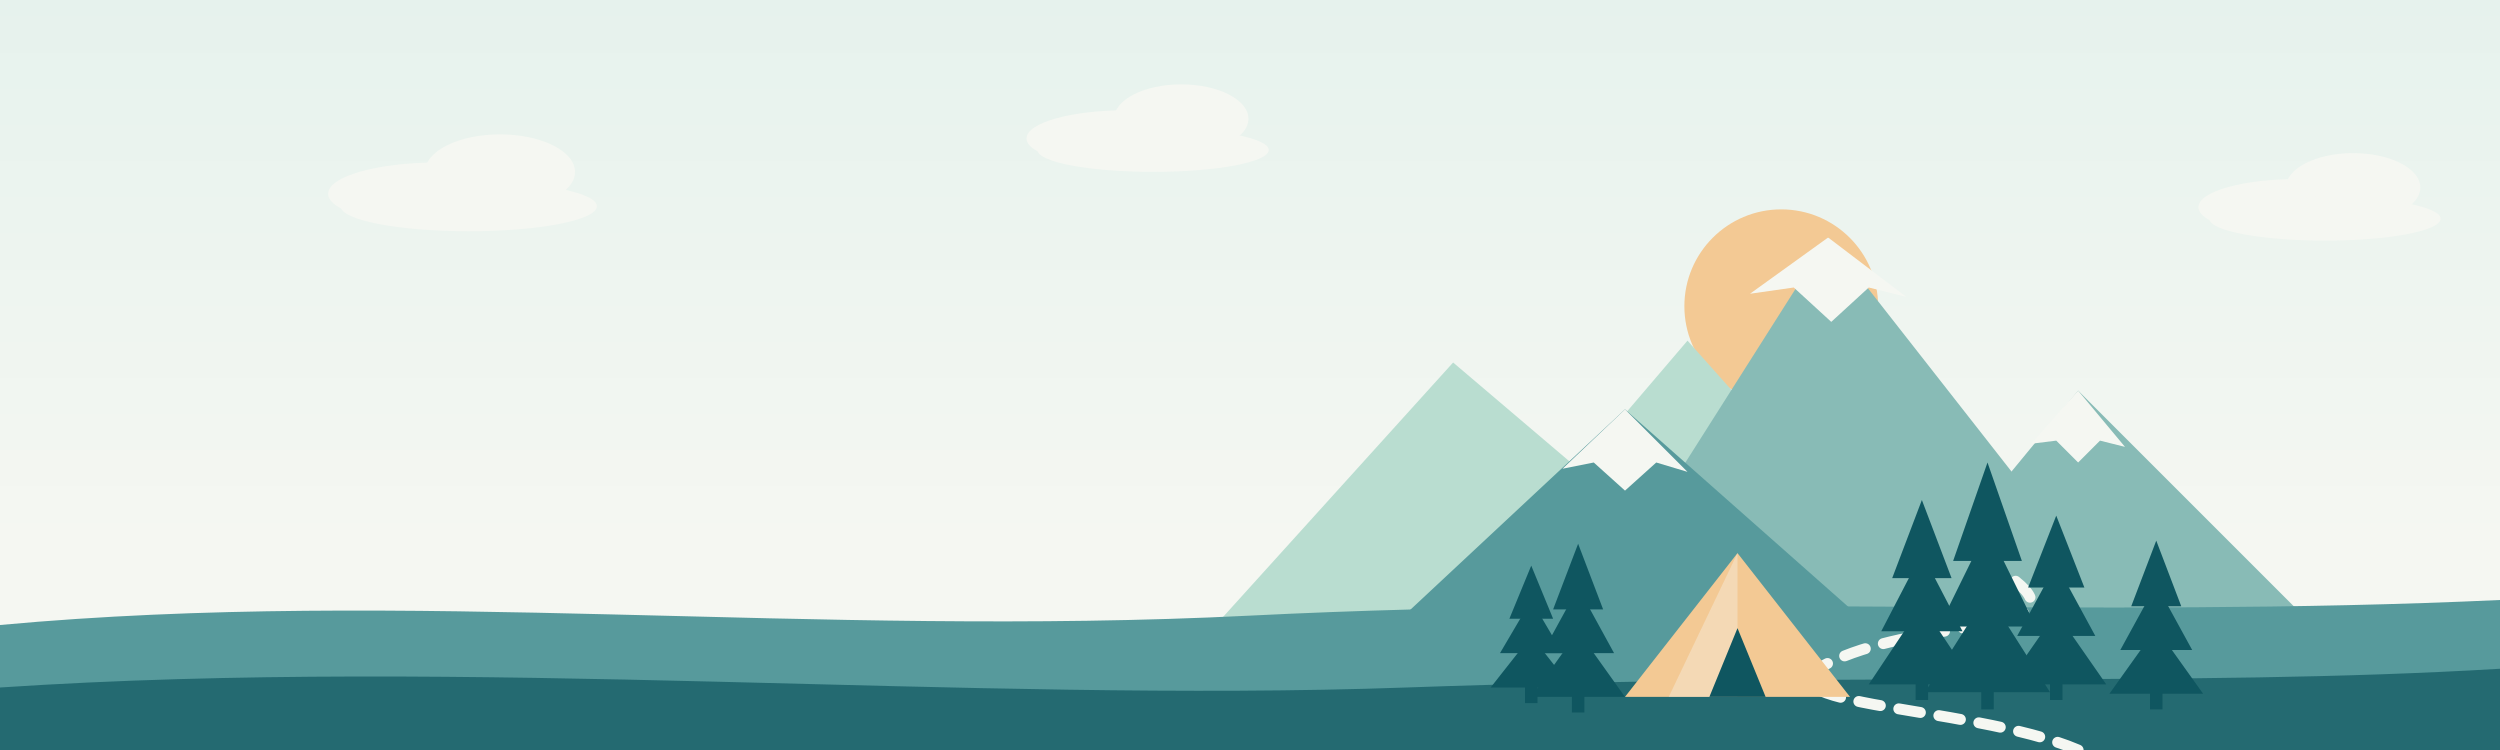
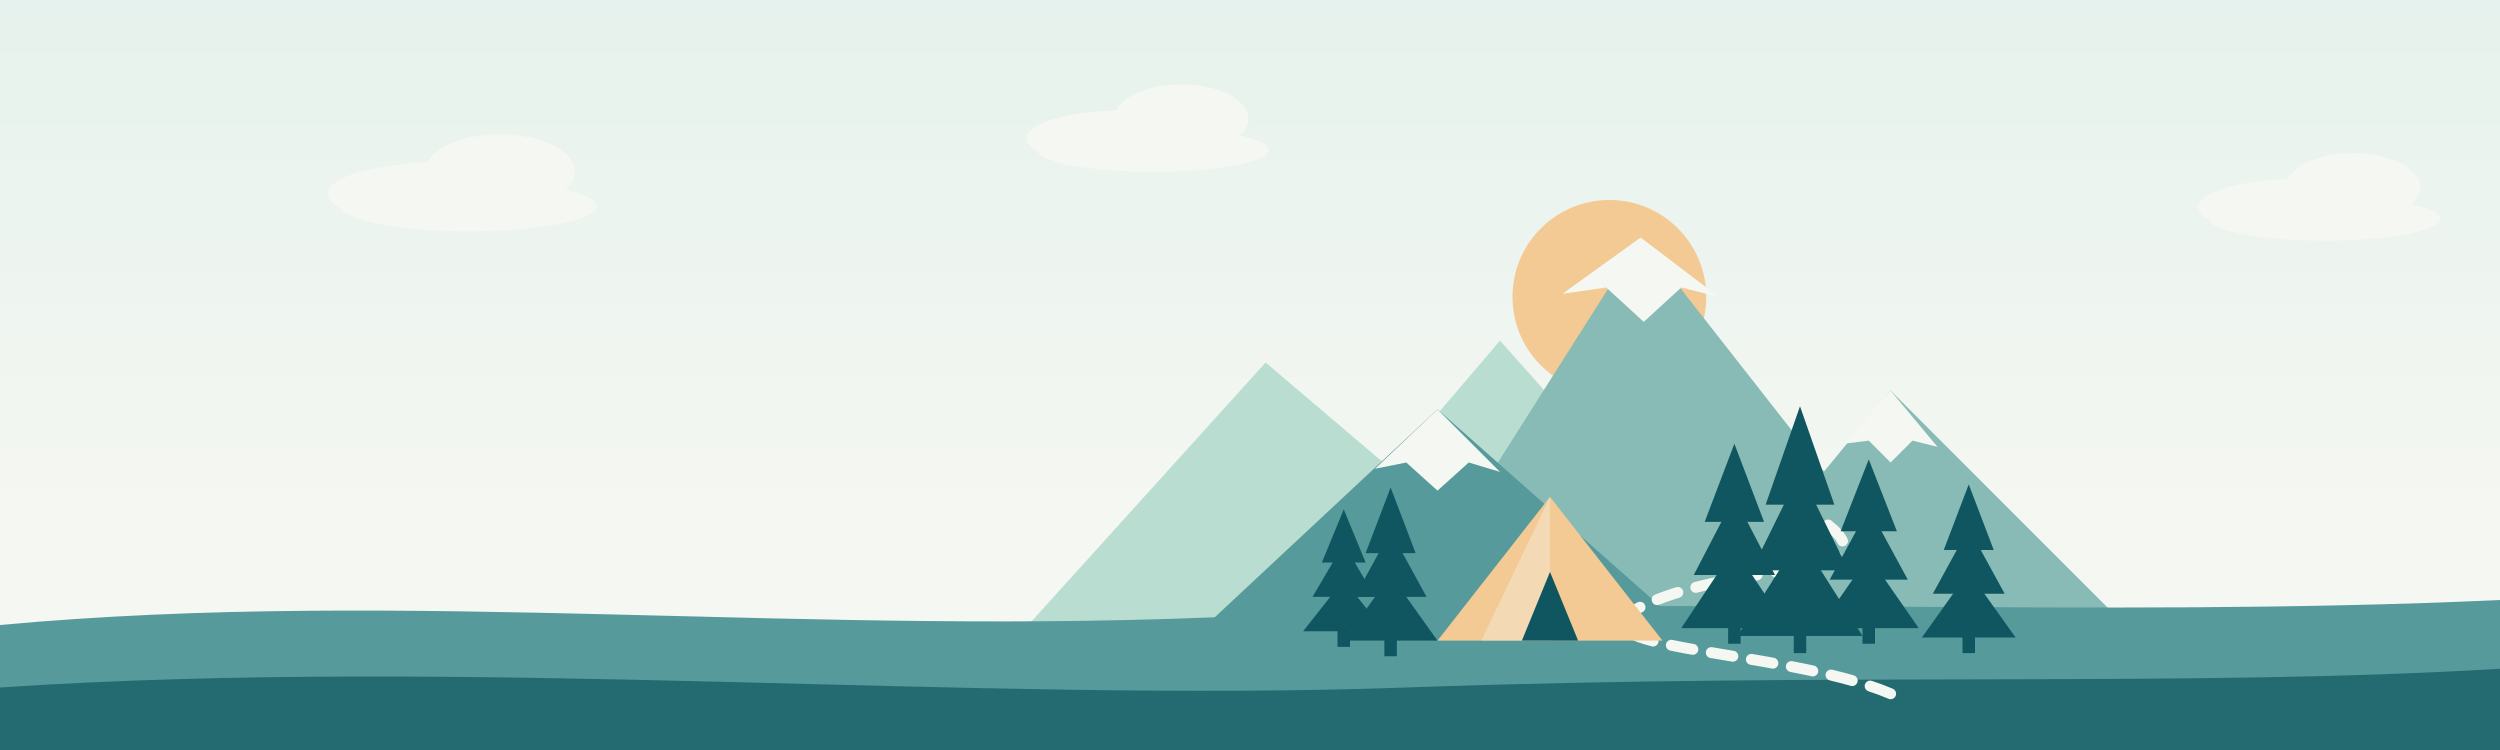
<svg xmlns="http://www.w3.org/2000/svg" viewBox="0 0 1600 480" preserveAspectRatio="xMidYMid slice">
  <defs>
    <linearGradient id="sky" x1="0" y1="0" x2="0" y2="1">
      <stop offset="0" stop-color="#E6F2ED" />
      <stop offset="0.72" stop-color="#F5F7F2" />
    </linearGradient>
  </defs>
  <rect width="1600" height="480" fill="url(#sky)" />
-   <circle cx="1140" cy="196" r="62" fill="#F3C994" />
+   <circle cx="1030" cy="190" r="62" fill="#F3C994" />
  <g fill="#F5F7F2">
    <ellipse cx="280" cy="124" rx="70" ry="20" />
    <ellipse cx="320" cy="110" rx="48" ry="24" />
    <ellipse cx="300" cy="132" rx="82" ry="16" />
  </g>
  <g fill="#F5F7F2">
    <ellipse cx="720" cy="88.6" rx="63" ry="18" />
    <ellipse cx="756" cy="76" rx="43" ry="22" />
    <ellipse cx="738" cy="96" rx="74" ry="14" />
  </g>
  <g fill="#F5F7F2">
    <ellipse cx="1470" cy="132.6" rx="63" ry="18" />
    <ellipse cx="1506" cy="120" rx="43" ry="22" />
    <ellipse cx="1488" cy="140" rx="74" ry="14" />
  </g>
-   <path d="M760 420 L930 232 L1010 300 L1080 218 L1260 420Z" fill="#B9DDD0" />
-   <path d="M1000 420 L1170 152 L1380 420Z" fill="#88BBB6" />
-   <path d="M1120 188 L1170 152 L1220 190 L1196 184 L1172 206 L1148 184Z" fill="#F5F7F2" />
-   <path d="M1190 420 L1330 250 L1500 420Z" fill="#88BBB6" />
-   <path d="M1300 284 L1330 250 L1360 286 L1344 282 L1330 296 L1316 282Z" fill="#F5F7F2" />
-   <path d="M860 430 L1040 262 L1230 430Z" fill="#579A9C" />
-   <path d="M1000 300 L1040 262 L1080 302 L1060 296 L1040 314 L1020 296Z" fill="#F5F7F2" />
+   <g transform="translate(-120 0)">
+     <path d="M760 420 L930 232 L1010 300 L1080 218 L1260 420Z" fill="#B9DDD0" />
+     <path d="M1000 420 L1170 152 L1380 420Z" fill="#88BBB6" />
+     <path d="M1120 188 L1170 152 L1220 190 L1196 184 L1172 206 L1148 184Z" fill="#F5F7F2" />
+     <path d="M1190 420 L1330 250 L1500 420Z" fill="#88BBB6" />
+     <path d="M1300 284 L1330 250 L1360 286 L1344 282 L1330 296 L1316 282Z" fill="#F5F7F2" />
+     <path d="M860 430 L1040 262 L1230 430Z" fill="#579A9C" />
+     <path d="M1000 300 L1040 262 L1080 302 L1060 296 L1040 314 L1020 296Z" fill="#F5F7F2" />
+   </g>
  <path d="M0 400 C260 376 520 408 800 394 C1080 380 1340 396 1600 384 L1600 480 L0 480Z" fill="#579A9C" />
  <path d="M0 440 C300 420 620 450 900 440 C1180 430 1400 440 1600 428 L1600 480 L0 480Z" fill="#0F5660" fill-opacity="0.7" />
-   <path d="M1330 480 C1260 450 1100 452 1180 420 C1240 396 1330 404 1290 372" fill="none" stroke="#F5F7F2" stroke-width="7" stroke-linecap="round" stroke-dasharray="14 12" />
-   <path d="M1040 446 L1112 354 L1184 446Z" fill="#F3C994" />
-   <path d="M1112 354 L1112 446 L1068 446Z" fill="#F5F7F2" fill-opacity="0.35" />
-   <path d="M1094 446 L1112 402 L1130 446Z" fill="#0F5660" />
-   <path d="M1230 320 L1211 370 L1249 370Z" fill="#0F5660" />
-   <path d="M1230 354 L1204 404 L1256 404Z" fill="#0F5660" />
-   <path d="M1230 387 L1196 438 L1264 438Z" fill="#0F5660" />
-   <rect x="1226" y="434" width="8" height="14" fill="#0F5660" />
-   <path d="M1272 296 L1250 359 L1294 359Z" fill="#0F5660" />
-   <path d="M1272 338 L1241 401 L1303 401Z" fill="#0F5660" />
-   <path d="M1272 380 L1232 443 L1312 443Z" fill="#0F5660" />
-   <rect x="1268" y="440" width="8" height="14" fill="#0F5660" />
-   <path d="M1316 330 L1298 376 L1334 376Z" fill="#0F5660" />
-   <path d="M1316 361 L1291 407 L1341 407Z" fill="#0F5660" />
-   <path d="M1316 392 L1284 438 L1348 438Z" fill="#0F5660" />
-   <rect x="1312" y="434" width="8" height="14" fill="#0F5660" />
-   <path d="M1010 348 L994 390 L1026 390Z" fill="#0F5660" />
-   <path d="M1010 376 L987 418 L1033 418Z" fill="#0F5660" />
-   <path d="M1010 404 L980 446 L1040 446Z" fill="#0F5660" />
-   <rect x="1006" y="442" width="8" height="14" fill="#0F5660" />
-   <path d="M980 362 L966 396 L994 396Z" fill="#0F5660" />
-   <path d="M980 384 L960 418 L1000 418Z" fill="#0F5660" />
-   <path d="M980 407 L954 440 L1006 440Z" fill="#0F5660" />
-   <rect x="976" y="436" width="8" height="14" fill="#0F5660" />
-   <path d="M1380 346 L1364 388 L1396 388Z" fill="#0F5660" />
-   <path d="M1380 374 L1357 416 L1403 416Z" fill="#0F5660" />
-   <path d="M1380 402 L1350 444 L1410 444Z" fill="#0F5660" />
-   <rect x="1376" y="440" width="8" height="14" fill="#0F5660" />
+   <g transform="translate(-120 -36)">
+     <path d="M1330 480 C1260 450 1100 452 1180 420 C1240 396 1330 404 1290 372" fill="none" stroke="#F5F7F2" stroke-width="7" stroke-linecap="round" stroke-dasharray="14 12" />
+     <path d="M1040 446 L1112 354 L1184 446Z" fill="#F3C994" />
+     <path d="M1112 354 L1112 446 L1068 446Z" fill="#F5F7F2" fill-opacity="0.35" />
+     <path d="M1094 446 L1112 402 L1130 446Z" fill="#0F5660" />
+     <path d="M1230 320 L1211 370 L1249 370Z" fill="#0F5660" />
+     <path d="M1230 354 L1204 404 L1256 404Z" fill="#0F5660" />
+     <path d="M1230 387 L1196 438 L1264 438Z" fill="#0F5660" />
+     <rect x="1226" y="434" width="8" height="14" fill="#0F5660" />
+     <path d="M1272 296 L1250 359 L1294 359Z" fill="#0F5660" />
+     <path d="M1272 338 L1241 401 L1303 401Z" fill="#0F5660" />
+     <path d="M1272 380 L1232 443 L1312 443Z" fill="#0F5660" />
+     <rect x="1268" y="440" width="8" height="14" fill="#0F5660" />
+     <path d="M1316 330 L1298 376 L1334 376Z" fill="#0F5660" />
+     <path d="M1316 361 L1291 407 L1341 407Z" fill="#0F5660" />
+     <path d="M1316 392 L1284 438 L1348 438Z" fill="#0F5660" />
+     <rect x="1312" y="434" width="8" height="14" fill="#0F5660" />
+     <path d="M1010 348 L994 390 L1026 390Z" fill="#0F5660" />
+     <path d="M1010 376 L987 418 L1033 418Z" fill="#0F5660" />
+     <path d="M1010 404 L980 446 L1040 446Z" fill="#0F5660" />
+     <rect x="1006" y="442" width="8" height="14" fill="#0F5660" />
+     <path d="M980 362 L966 396 L994 396Z" fill="#0F5660" />
+     <path d="M980 384 L960 418 L1000 418Z" fill="#0F5660" />
+     <path d="M980 407 L954 440 L1006 440Z" fill="#0F5660" />
+     <rect x="976" y="436" width="8" height="14" fill="#0F5660" />
+     <path d="M1380 346 L1364 388 L1396 388Z" fill="#0F5660" />
+     <path d="M1380 374 L1357 416 L1403 416Z" fill="#0F5660" />
+     <path d="M1380 402 L1350 444 L1410 444Z" fill="#0F5660" />
+     <rect x="1376" y="440" width="8" height="14" fill="#0F5660" />
+   </g>
</svg>
